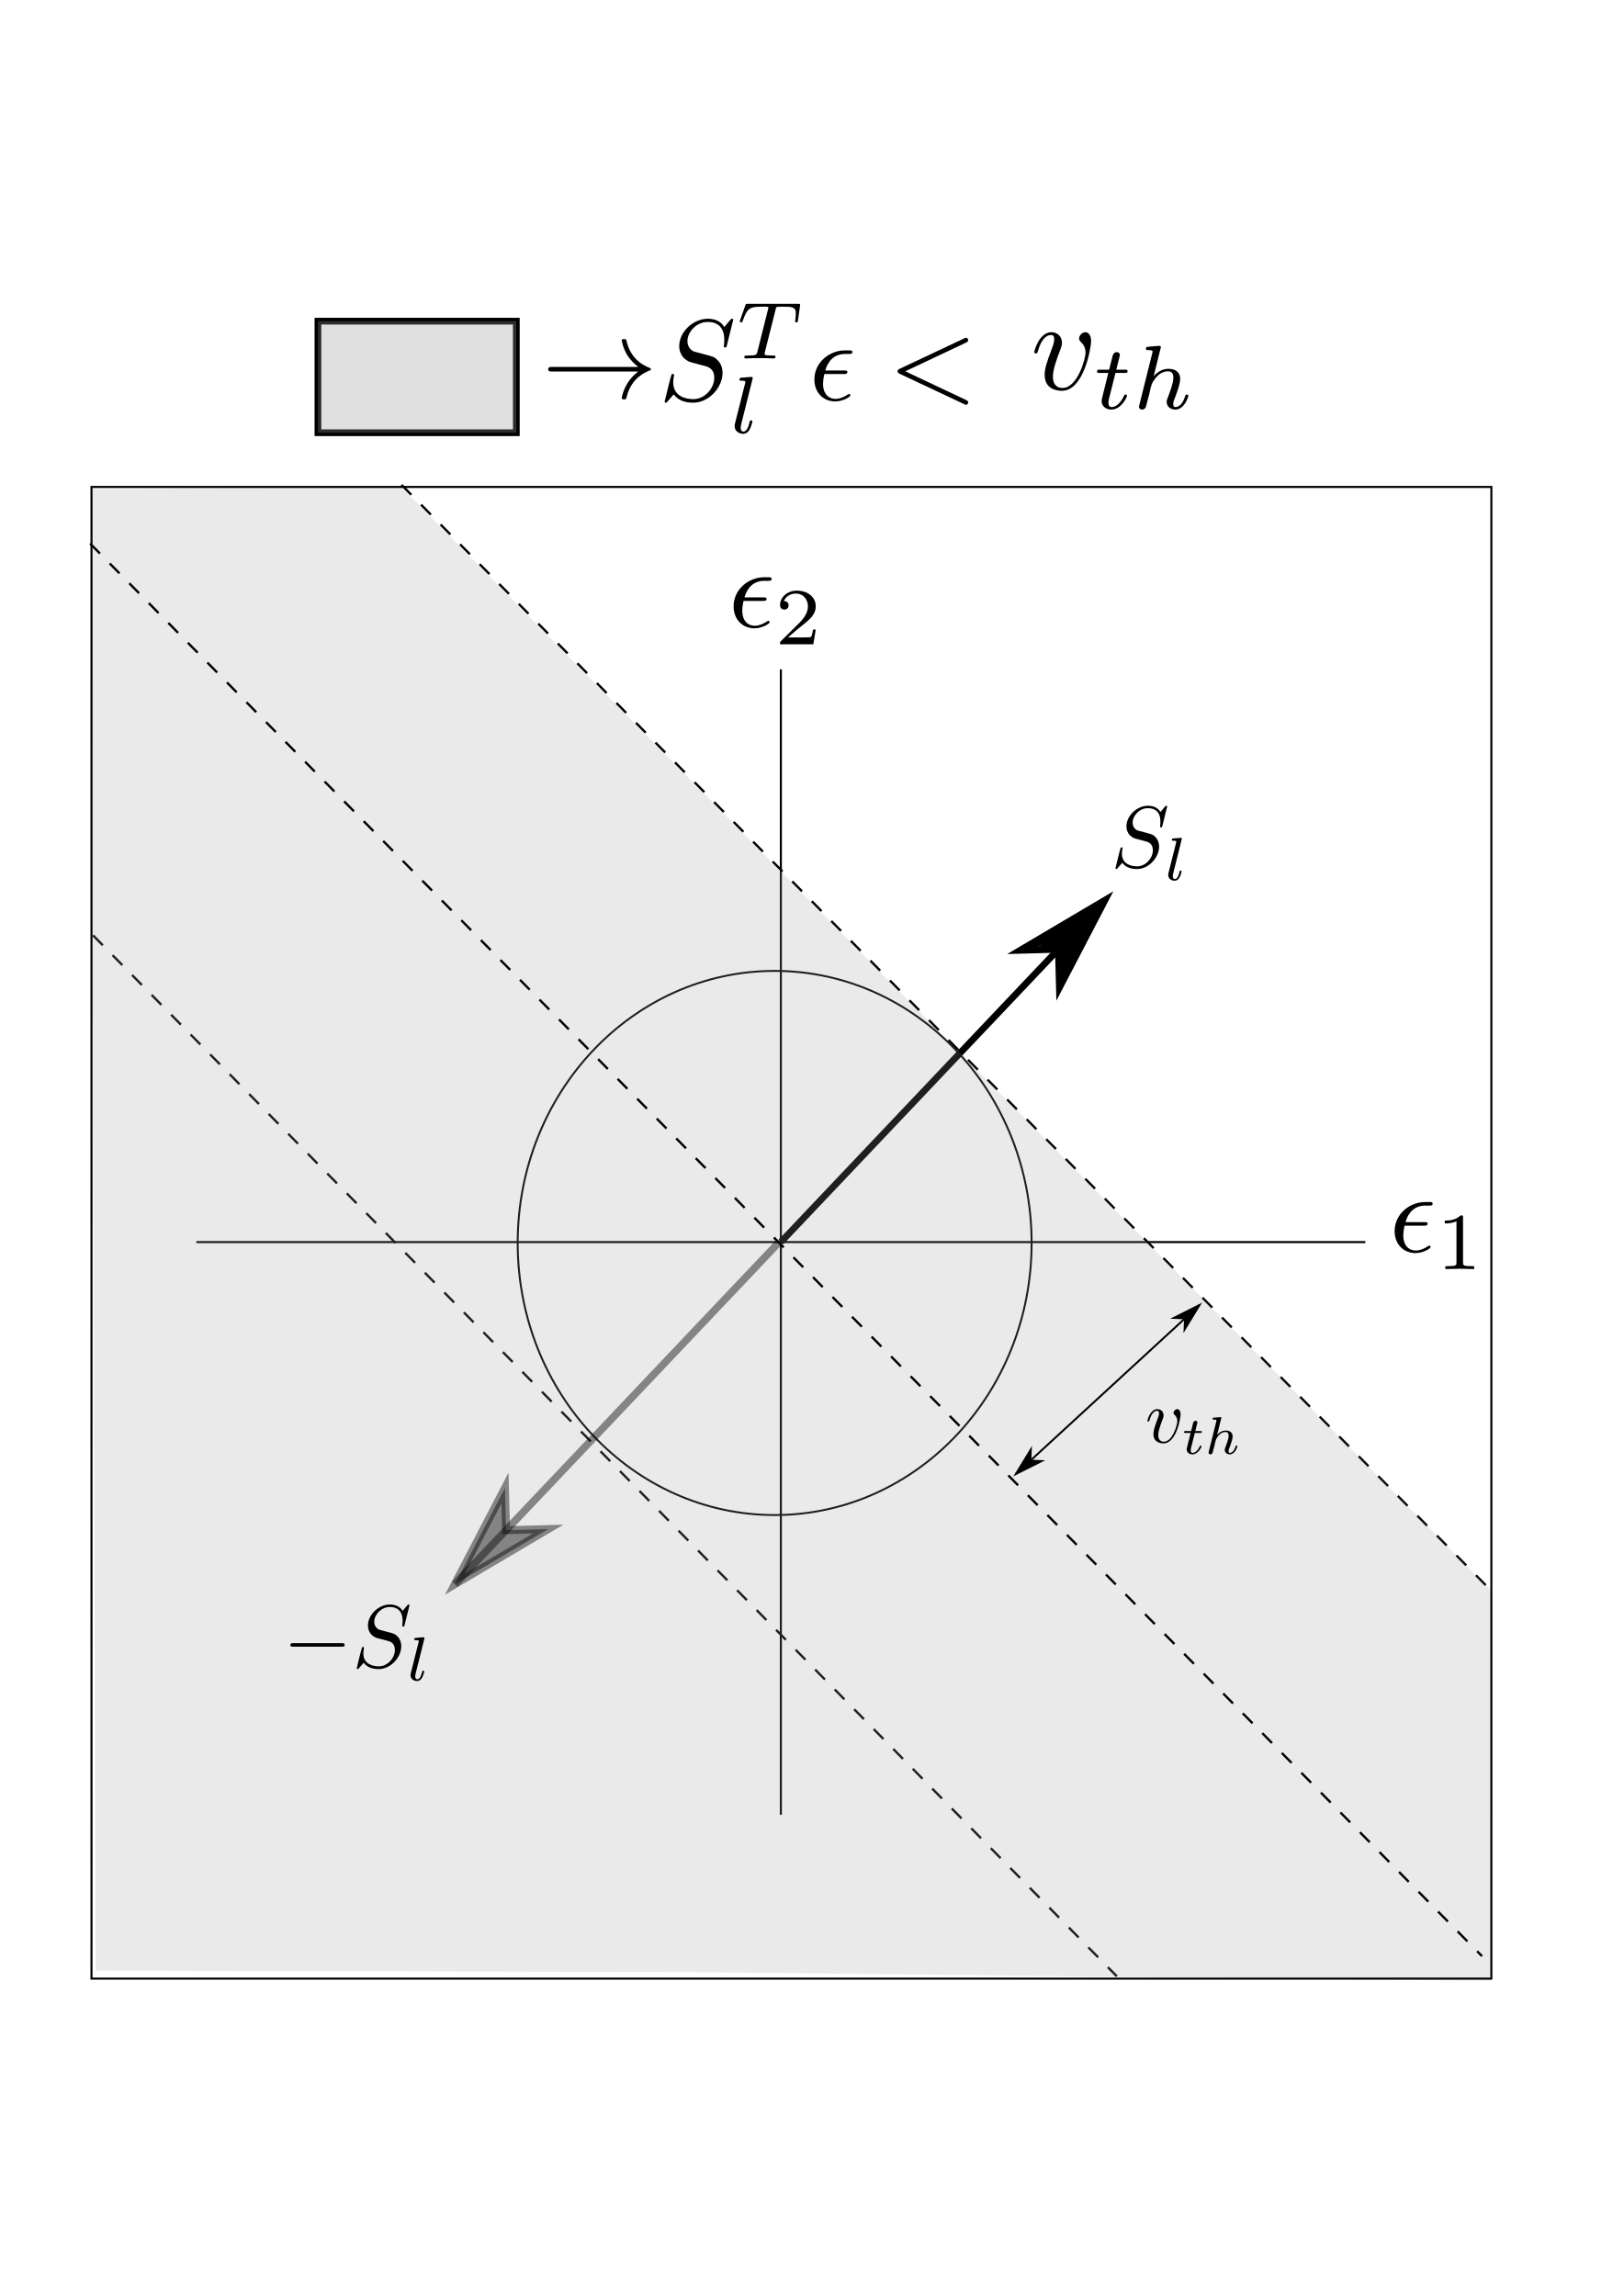
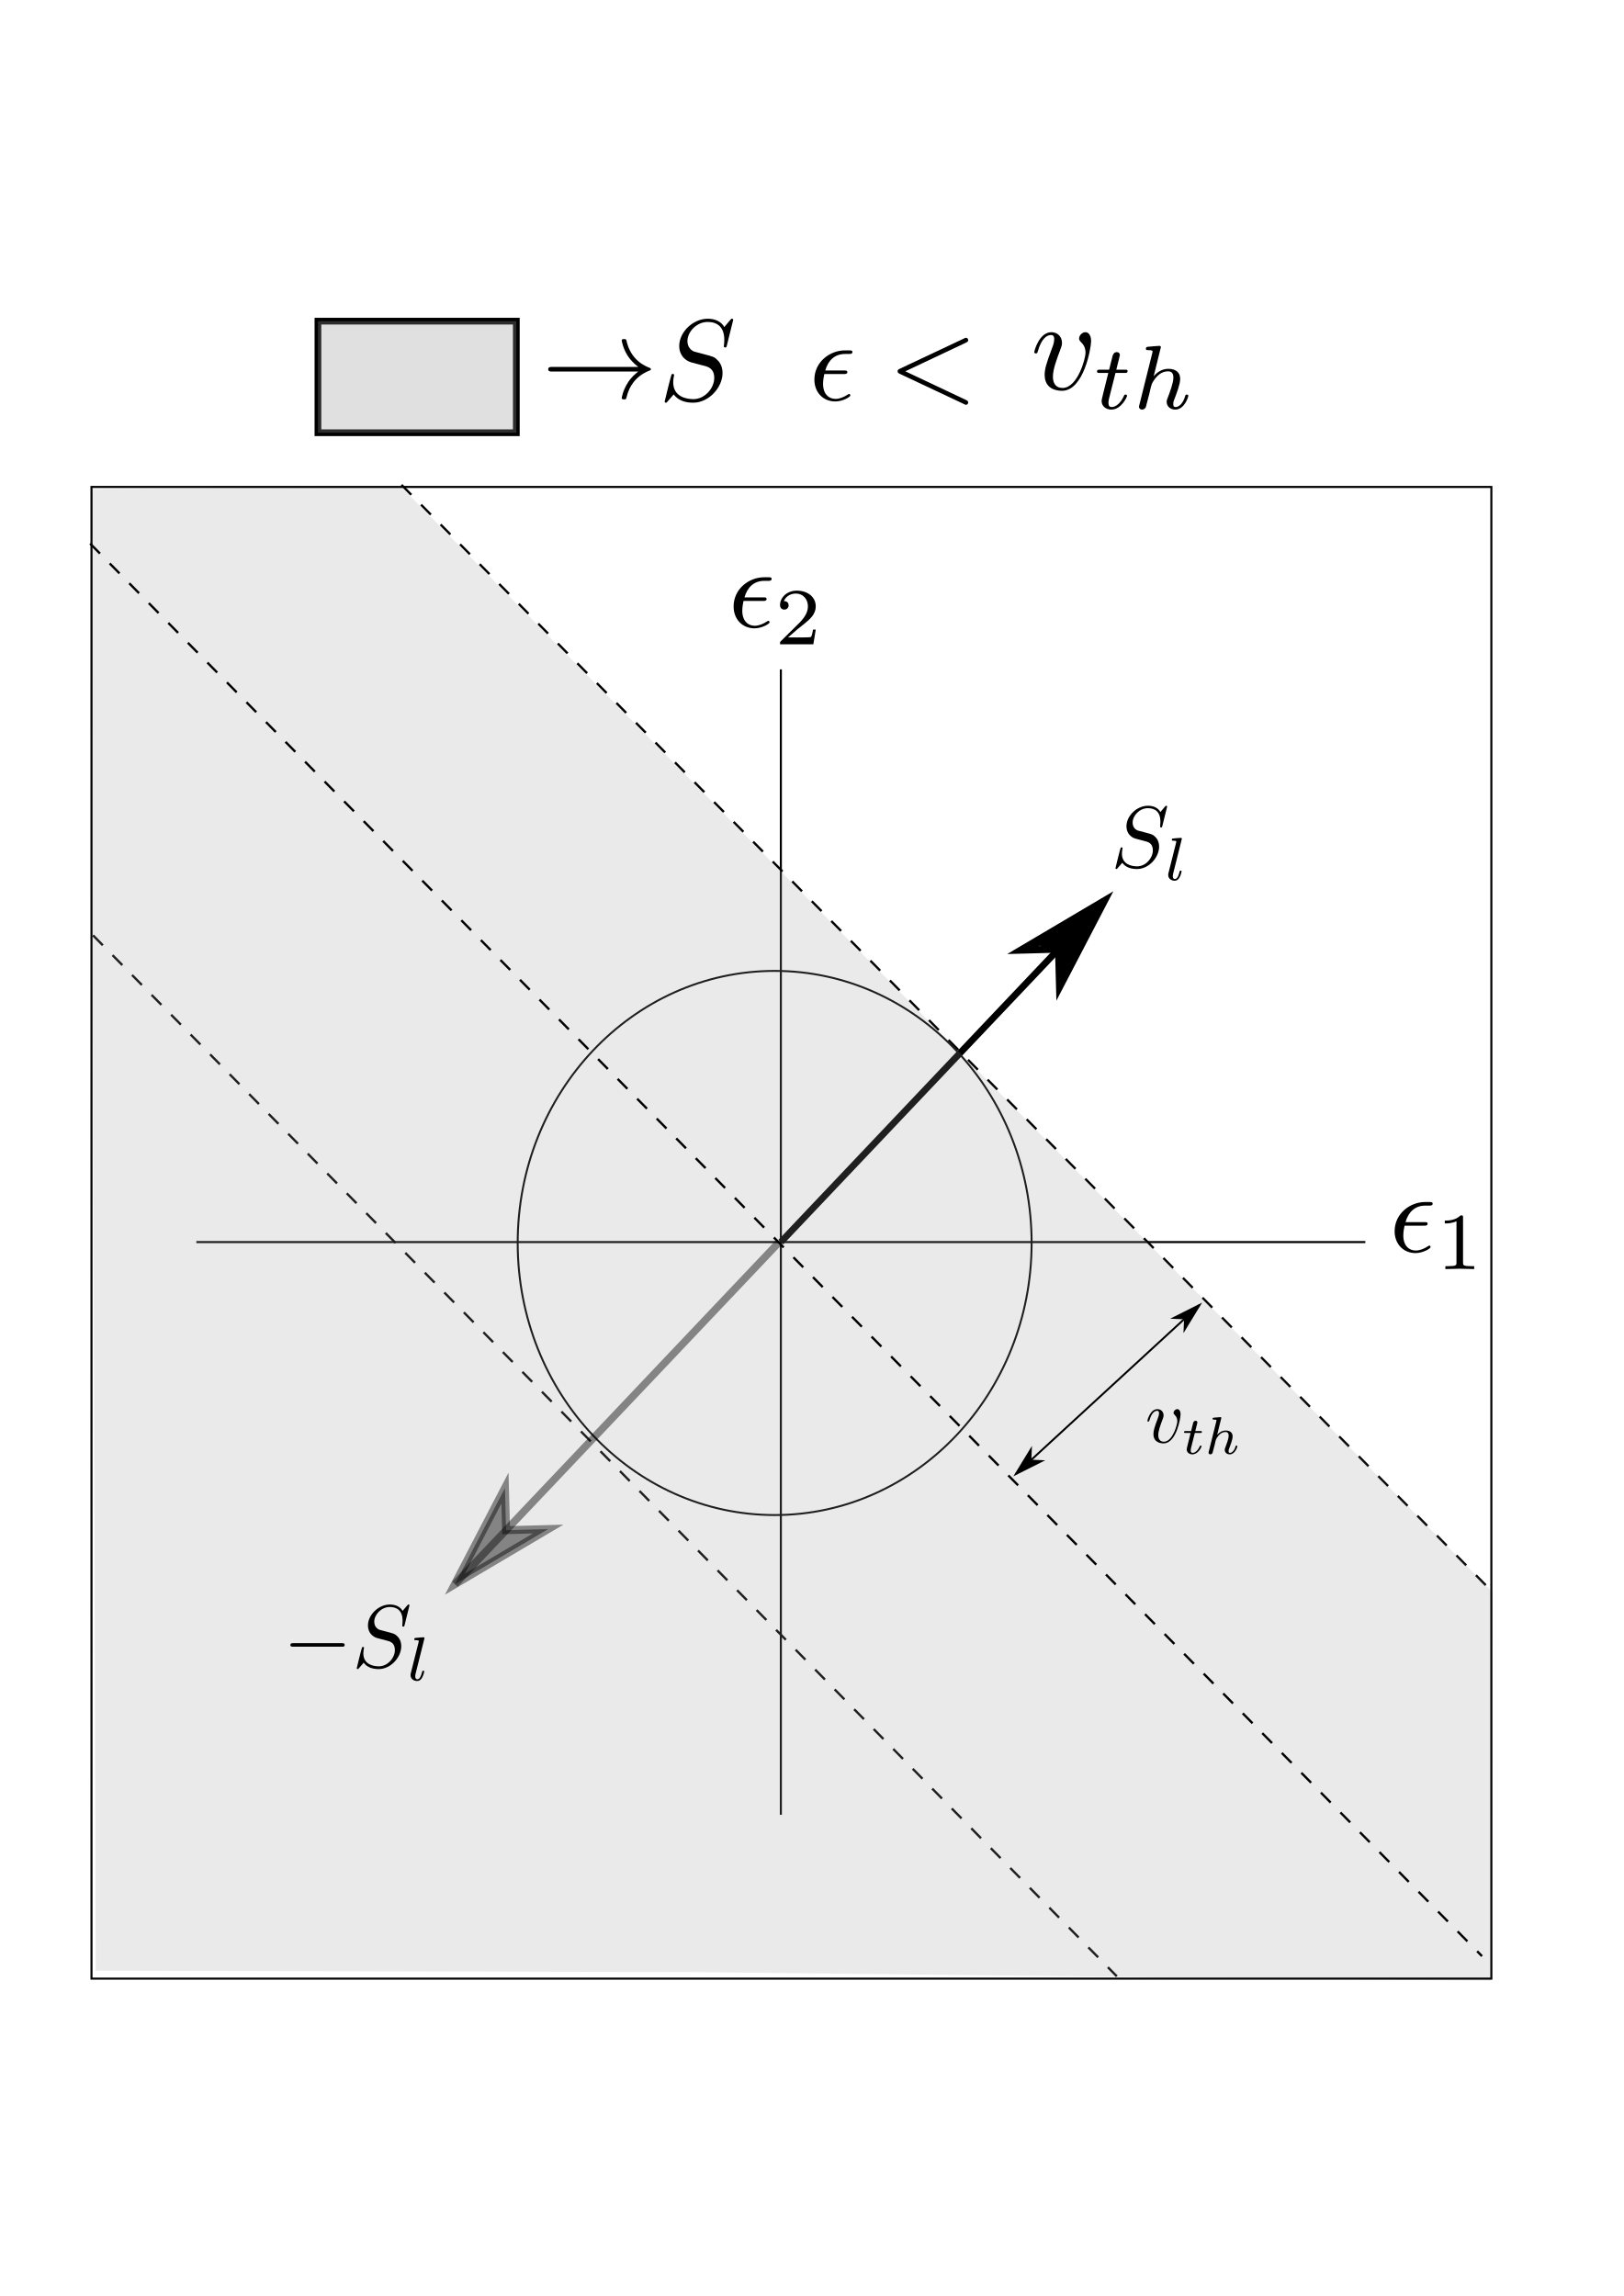
<svg xmlns="http://www.w3.org/2000/svg" width="210mm" height="297mm" viewBox="0 0 210 297" version="1.1" id="svg8">
  <defs id="defs2">
    <marker orient="auto" refY="0.0" refX="0.0" id="marker2465" style="overflow:visible;">
      <path id="path2463" d="M 0.0,0.0 L 5.0,-5.0 L -12.5,0.0 L 5.0,5.0 L 0.0,0.0 z " style="fill-rule:evenodd;stroke:#000000;stroke-width:1pt;stroke-opacity:1;fill:#000000;fill-opacity:1" transform="scale(0.8) rotate(180) translate(12.5,0)" />
    </marker>
    <marker orient="auto" refY="0.0" refX="0.0" id="marker2461" style="overflow:visible;">
      <path id="path2131" d="M 0.0,0.0 L 5.0,-5.0 L -12.5,0.0 L 5.0,5.0 L 0.0,0.0 z " style="fill-rule:evenodd;stroke:#000000;stroke-width:1pt;stroke-opacity:1;fill:#000000;fill-opacity:1" transform="scale(0.8) rotate(180) translate(12.5,0)" />
    </marker>
    <marker orient="auto" refY="0.0" refX="0.0" id="Arrow1Lstart" style="overflow:visible">
      <path id="path2128" d="M 0.0,0.0 L 5.0,-5.0 L -12.5,0.0 L 5.0,5.0 L 0.0,0.0 z " style="fill-rule:evenodd;stroke:#000000;stroke-width:1pt;stroke-opacity:1;fill:#000000;fill-opacity:1" transform="scale(0.8) translate(12.5,0)" />
    </marker>
    <marker orient="auto" refY="0.0" refX="0.0" id="Arrow2Lend" style="overflow:visible;">
      <path id="path2149" style="fill-rule:evenodd;stroke-width:0.625;stroke-linejoin:round;stroke:#000000;stroke-opacity:0.385;fill:#000000;fill-opacity:0.385" d="M 8.719,4.034 L -2.207,0.016 L 8.719,-4.002 C 6.973,-1.63 6.983,1.616 8.719,4.034 z " transform="scale(1.1) rotate(180) translate(1,0)" />
    </marker>
    <marker orient="auto" refY="0.0" refX="0.0" id="Arrow1Lend" style="overflow:visible;">
      <path id="path837" d="M 0.0,0.0 L 5.0,-5.0 L -12.5,0.0 L 5.0,5.0 L 0.0,0.0 z " style="fill-rule:evenodd;stroke:#000000;stroke-width:1pt;stroke-opacity:1;fill:#000000;fill-opacity:1" transform="scale(0.8) rotate(180) translate(12.5,0)" />
    </marker>
    <marker orient="auto" refY="0" refX="0" id="Arrow1Lend-6" style="overflow:visible">
      <path id="path837-7" d="M 0,0 5,-5 -12.5,0 5,5 Z" style="fill:#000000;fill-opacity:1;fill-rule:evenodd;stroke:#000000;stroke-width:1pt;stroke-opacity:1" transform="matrix(-0.8,0,0,-0.8,-10,0)" />
    </marker>
    <marker orient="auto" refY="0" refX="0" id="Arrow1Lend-62" style="overflow:visible">
      <path id="path837-6" d="M 0,0 5,-5 -12.5,0 5,5 Z" style="fill:#000000;fill-opacity:0.435;fill-rule:evenodd;stroke:#000000;stroke-width:1pt;stroke-opacity:0.435" transform="matrix(-0.8,0,0,-0.8,-10,0)" />
    </marker>
  </defs>
  <g id="layer1" style="display:inline">
    <path style="fill:none;stroke:#000000;stroke-width:0.265px;stroke-linecap:butt;stroke-linejoin:miter;stroke-opacity:1" d="m 100.991,86.586 v 74.083 h 75.595" id="path815" />
    <path style="fill:none;stroke:#000000;stroke-width:0.265px;stroke-linecap:butt;stroke-linejoin:miter;stroke-opacity:1" d="M 100.991,234.752 V 160.669 H 25.396" id="path815-3" />
    <path style="fill:none;stroke:#000000;stroke-width:0.863;stroke-linecap:butt;stroke-linejoin:miter;stroke-miterlimit:4;stroke-dasharray:none;stroke-opacity:1;marker-end:url(#Arrow1Lend)" d="m 100.991,160.669 41.853,-44.162" id="path832" />
-     <text xml:space="preserve" style="font-style:normal;font-weight:normal;font-size:10.583px;line-height:1.25;font-family:sans-serif;letter-spacing:0px;word-spacing:0px;fill:#000000;fill-opacity:1;stroke:none;stroke-width:0.265" x="114.054" y="110.28" id="text1136">
-       <tspan id="tspan1134" x="114.054" y="119.644" style="stroke-width:0.265" />
-     </text>
+     <text xml:space="preserve" style="font-style:normal;font-weight:normal;font-size:10.583px;line-height:1.25;font-family:sans-serif;letter-spacing:0px;word-spacing:0px;fill:#000000;fill-opacity:1;stroke:none;stroke-width:0.265" x="114.054" y="110.28" id="text1136" />
    <g id="g1153" transform="matrix(0.7537011,0,0,0.7537011,80.25437,36.12715)">
      <g word-spacing="normal" letter-spacing="normal" font-size-adjust="none" font-stretch="normal" font-weight="normal" font-variant="normal" font-style="normal" stroke-miterlimit="10.433" xml:space="preserve" transform="matrix(0.3,0,0,-0.3,-52.5,222.75)" id="content" style="font-style:normal;font-variant:normal;font-weight:normal;font-stretch:normal;letter-spacing:normal;word-spacing:normal;text-anchor:start;fill:none;fill-opacity:1;fill-rule:evenodd;stroke:#000000;stroke-linecap:butt;stroke-linejoin:miter;stroke-miterlimit:10.433;stroke-dasharray:none;stroke-dashoffset:0;stroke-opacity:1">
        <path id="path1148" d="m 487.66,440.82 v 0.02 0.02 0.01 l -0.01,0.02 v 0.02 0.02 l -0.01,0.02 v 0.02 l -0.01,0.02 -0.01,0.02 -0.01,0.02 -0.01,0.02 -0.01,0.02 -0.01,0.02 -0.01,0.02 -0.02,0.02 -0.02,0.02 -0.01,0.02 -0.02,0.02 -0.02,0.02 -0.02,0.01 -0.03,0.02 -0.02,0.01 -0.03,0.02 -0.02,0.01 -0.03,0.01 -0.02,0.01 h -0.01 l -0.02,0.01 h -0.02 -0.01 l -0.02,0.01 h -0.02 -0.02 -0.02 -0.02 -0.02 -0.02 c -0.25,0 -0.31,-0.04 -0.9,-0.75 l -2.39,-2.84 c -1.3,2.34 -3.89,3.59 -7.13,3.59 -6.33,0 -12.3,-5.73 -12.3,-11.76 0,-4.03 2.65,-6.33 5.18,-7.06 l 5.32,-1.41 c 1.85,-0.44 4.6,-1.19 4.6,-5.28 0,-4.49 -4.1,-9.16 -8.97,-9.16 -3.19,0 -8.72,1.1 -8.72,7.27 0,1.2 0.25,2.39 0.3,2.69 0.04,0.2 0.09,0.25 0.09,0.35 0,0.5 -0.34,0.55 -0.59,0.55 -0.25,0 -0.35,-0.05 -0.5,-0.2 -0.21,-0.2 -2.99,-11.56 -2.99,-11.7 0,-0.3 0.25,-0.5 0.55,-0.5 0.25,0 0.3,0.04 0.89,0.75 l 2.45,2.82 c 2.14,-2.89 5.52,-3.57 8.41,-3.57 6.78,0 12.66,6.62 12.66,12.79 0,3.44 -1.69,5.14 -2.44,5.83 -1.14,1.16 -1.89,1.34 -6.33,2.5 -1.09,0.3 -2.89,0.8 -3.34,0.89 -1.35,0.45 -3.03,1.89 -3.03,4.53 0,4.05 3.98,8.28 8.71,8.28 4.15,0 7.18,-2.14 7.18,-7.73 0,-1.59 -0.21,-2.49 -0.21,-2.78 0,-0.05 0,-0.5 0.61,-0.5 0.5,0 0.55,0.15 0.74,1 z" style="fill:#000000;stroke-width:0" />
        <path id="path1150" d="m 495.95,421.9 v 0.01 0 0 l 0.01,0.01 v 0 0.01 0.01 0 l 0.01,0.01 v 0.01 0.01 l 0.01,0.02 v 0.02 l 0.01,0.02 0.01,0.02 v 0.02 l 0.01,0.02 v 0.03 l 0.01,0.02 0.01,0.05 0.01,0.04 0.01,0.03 v 0.02 l 0.01,0.02 v 0.02 l 0.01,0.02 v 0.02 l 0.01,0.02 v 0.01 0.01 0.01 0 l 0.01,0.01 v 0 0.01 0 0.01 0 0 0.01 0 c 0,0.19 -0.14,0.5 -0.56,0.5 -0.69,0 -3.6,-0.28 -4.46,-0.36 -0.25,-0.03 -0.73,-0.06 -0.73,-0.8 0,-0.48 0.48,-0.48 0.87,-0.48 1.68,0 1.68,-0.25 1.68,-0.53 0,-0.24 -0.08,-0.46 -0.14,-0.77 l -4.33,-17.2 c -0.11,-0.36 -0.14,-0.74 -0.14,-1.08 0,-2.23 1.98,-3.31 3.65,-3.31 0.85,0 1.89,0.28 2.8,1.84 0.73,1.28 1.22,3.35 1.22,3.49 0,0.45 -0.45,0.45 -0.56,0.45 -0.49,0 -0.55,-0.2 -0.69,-0.84 -0.45,-1.74 -1.13,-3.97 -2.63,-3.97 -0.93,0 -1.17,0.87 -1.17,1.7 0,0.39 0.1,1.05 0.21,1.44 z" style="fill:#000000;stroke-width:0" />
      </g>
    </g>
    <flowRoot xml:space="preserve" id="flowRoot1161" style="font-style:normal;font-weight:normal;font-size:40px;line-height:1.25;font-family:sans-serif;letter-spacing:0px;word-spacing:0px;fill:#000000;fill-opacity:1;stroke:none" transform="scale(0.2645833)">
      <flowRegion id="flowRegion1163">
        <rect id="rect1165" width="36.071" height="58.929" x="344.286" y="367.52" />
      </flowRegion>
      <flowPara id="flowPara1167" />
    </flowRoot>
    <path style="fill:none;stroke:#000000;stroke-width:0.3;stroke-linecap:butt;stroke-linejoin:miter;stroke-miterlimit:4;stroke-dasharray:1.8,1.8;stroke-dashoffset:0;stroke-opacity:1" d="M 51.931,62.72 193.051,205.964" id="path1169" />
    <ellipse style="fill:none;fill-opacity:1;stroke:#000000;stroke-width:0.249;stroke-miterlimit:4;stroke-dasharray:none;stroke-dashoffset:0;stroke-opacity:1;paint-order:stroke fill markers" id="path1173" cx="100.189" cy="160.786" rx="33.234" ry="35.194" />
    <ellipse style="fill:#999999;fill-opacity:0.442;stroke:none;stroke-width:0.469;stroke-miterlimit:4;stroke-dasharray:none;stroke-dashoffset:0;stroke-opacity:1;paint-order:stroke fill markers" id="path5722" cx="134.478" cy="122.371" rx="0.189" ry="0.047" />
    <path style="fill:#999999;fill-opacity:0;stroke:none;stroke-width:0.433;stroke-miterlimit:4;stroke-dasharray:none;stroke-dashoffset:0;stroke-opacity:1;paint-order:stroke fill markers" id="path5742" d="m 49.856,119.266 a 62.273,65.753 0 0 1 87.867,2.514 62.273,65.753 0 0 1 -2.045,92.785 L 92.594,167.089 Z" transform="matrix(0.9986306,-0.05231521,0.05235672,0.9986285,0,0)" />
    <g id="g5773" transform="translate(95.51545,61.03768)">
      <g word-spacing="normal" letter-spacing="normal" font-size-adjust="none" font-stretch="normal" font-weight="normal" font-variant="normal" font-style="normal" stroke-miterlimit="10.433" xml:space="preserve" transform="matrix(0.3,0,0,-0.3,-52.5,222.75)" id="g5771" style="font-style:normal;font-variant:normal;font-weight:normal;font-stretch:normal;letter-spacing:normal;word-spacing:normal;text-anchor:start;fill:none;fill-opacity:1;fill-rule:evenodd;stroke:#000000;stroke-linecap:butt;stroke-linejoin:miter;stroke-miterlimit:10.433;stroke-dasharray:none;stroke-dashoffset:0;stroke-opacity:1">
        <path id="path5767" d="m 470.36,417.46 0.15,0.01 h 0.16 0.15 0.07 l 0.08,0.01 h 0.07 l 0.07,0.01 0.07,0.01 0.07,0.01 0.07,0.01 0.07,0.02 0.06,0.01 0.06,0.02 0.06,0.02 0.06,0.03 0.06,0.02 0.05,0.03 0.05,0.03 0.04,0.04 0.04,0.04 0.04,0.04 0.04,0.05 0.01,0.02 0.02,0.03 0.01,0.02 0.01,0.03 0.02,0.03 0.01,0.03 v 0.03 l 0.01,0.03 0.01,0.04 0.01,0.03 v 0.04 0.03 l 0.01,0.04 v 0.04 c 0,0.69 -0.61,0.69 -1.46,0.69 h -8.06 c 1.19,4.23 3.99,7.12 8.52,7.12 h 1.54 c 0.85,0 1.64,0 1.64,0.86 0,0.69 -0.65,0.69 -1.5,0.69 h -1.73 c -6.48,0 -13.16,-4.99 -13.16,-12.6 0,-5.48 3.74,-9.42 9.02,-9.42 3.23,0 6.48,1.99 6.48,2.55 0,0.14 -0.06,0.69 -0.5,0.69 -0.11,0 -0.2,0 -0.65,-0.3 -1.55,-1 -3.39,-1.84 -5.24,-1.84 -2.89,0 -5.37,2.09 -5.37,6.48 0,1.73 0.4,3.63 0.54,4.23 z" style="fill:#000000;stroke-width:0" />
        <path id="path5769" d="m 487.35,420.92 v 0.04 0.04 0.05 0.04 0.03 0.04 0.04 0.03 0.04 l -0.01,0.03 v 0.03 0.03 0.03 l -0.01,0.03 v 0.03 0.02 l -0.01,0.03 v 0.02 l -0.01,0.03 v 0.02 l -0.02,0.04 -0.01,0.04 -0.02,0.03 -0.02,0.03 -0.02,0.03 -0.02,0.03 -0.03,0.02 -0.03,0.02 -0.03,0.02 -0.04,0.01 -0.04,0.01 -0.05,0.02 h -0.02 -0.02 l -0.03,0.01 h -0.03 l -0.02,0.01 h -0.03 -0.03 -0.03 -0.03 l -0.04,0.01 h -0.03 -0.04 -0.03 -0.04 -0.04 -0.04 -0.04 -0.05 -0.04 -0.05 c -2.23,-2.2 -5.39,-2.23 -6.82,-2.23 v -1.25 c 0.84,0 3.14,0 5.04,0.97 v -17.77 c 0,-1.16 0,-1.61 -3.48,-1.61 h -1.31 v -1.25 c 0.62,0.03 4.9,0.14 6.2,0.14 1.08,0 5.47,-0.11 6.23,-0.14 v 1.25 h -1.32 c -3.49,0 -3.49,0.45 -3.49,1.61 z" style="fill:#000000;stroke-width:0" />
      </g>
    </g>
    <g id="g5814" transform="translate(10.02261,-19.77794)">
      <g word-spacing="normal" letter-spacing="normal" font-size-adjust="none" font-stretch="normal" font-weight="normal" font-variant="normal" font-style="normal" stroke-miterlimit="10.433" xml:space="preserve" transform="matrix(0.3,0,0,-0.3,-52.5,222.75)" id="g5812" style="font-style:normal;font-variant:normal;font-weight:normal;font-stretch:normal;letter-spacing:normal;word-spacing:normal;text-anchor:start;fill:none;fill-opacity:1;fill-rule:evenodd;stroke:#000000;stroke-linecap:butt;stroke-linejoin:miter;stroke-miterlimit:10.433;stroke-dasharray:none;stroke-dashoffset:0;stroke-opacity:1">
        <path id="path5808" d="m 470.36,417.46 0.15,0.01 h 0.16 0.15 0.07 l 0.08,0.01 h 0.07 l 0.07,0.01 0.07,0.01 0.07,0.01 0.07,0.01 0.07,0.02 0.06,0.01 0.06,0.02 0.06,0.02 0.06,0.03 0.06,0.02 0.05,0.03 0.05,0.03 0.04,0.04 0.04,0.04 0.04,0.04 0.04,0.05 0.01,0.02 0.02,0.03 0.01,0.02 0.01,0.03 0.02,0.03 0.01,0.03 v 0.03 l 0.01,0.03 0.01,0.04 0.01,0.03 v 0.04 0.03 l 0.01,0.04 v 0.04 c 0,0.69 -0.61,0.69 -1.46,0.69 h -8.06 c 1.19,4.23 3.99,7.12 8.52,7.12 h 1.54 c 0.85,0 1.64,0 1.64,0.86 0,0.69 -0.65,0.69 -1.5,0.69 h -1.73 c -6.48,0 -13.16,-4.99 -13.16,-12.6 0,-5.48 3.74,-9.42 9.02,-9.42 3.23,0 6.48,1.99 6.48,2.55 0,0.14 -0.06,0.69 -0.5,0.69 -0.11,0 -0.2,0 -0.65,-0.3 -1.55,-1 -3.39,-1.84 -5.24,-1.84 -2.89,0 -5.37,2.09 -5.37,6.48 0,1.73 0.4,3.63 0.54,4.23 z" style="fill:#000000;stroke-width:0" />
        <path id="path5810" d="m 493.27,405.11 h -1.18 c -0.1,-0.77 -0.46,-2.83 -0.91,-3.18 -0.27,-0.2 -2.95,-0.2 -3.44,-0.2 h -6.42 c 3.66,3.23 4.88,4.2 6.97,5.84 2.58,2.07 4.98,4.22 4.98,7.54 0,4.21 -3.68,6.79 -8.15,6.79 -4.32,0 -7.25,-3.03 -7.25,-6.23 0,-1.78 1.5,-1.96 1.86,-1.96 0.82,0 1.84,0.6 1.84,1.85 0,0.62 -0.25,1.84 -2.06,1.84 1.08,2.47 3.45,3.24 5.09,3.24 3.49,0 5.3,-2.71 5.3,-5.53 0,-3.04 -2.16,-5.44 -3.28,-6.69 l -8.39,-8.3 c -0.36,-0.31 -0.36,-0.39 -0.36,-1.36 h 14.36 z" style="fill:#000000;stroke-width:0" />
      </g>
    </g>
    <g id="g5867" transform="translate(1.02974,-49.12522)">
      <g word-spacing="normal" letter-spacing="normal" font-size-adjust="none" font-stretch="normal" font-weight="normal" font-variant="normal" font-style="normal" stroke-miterlimit="10.433" xml:space="preserve" transform="matrix(0.3,0,0,-0.3,-52.5,222.75)" id="g5865" style="font-style:normal;font-variant:normal;font-weight:normal;font-stretch:normal;letter-spacing:normal;word-spacing:normal;text-anchor:start;fill:none;fill-opacity:1;fill-rule:evenodd;stroke:#000000;stroke-linecap:butt;stroke-linejoin:miter;stroke-miterlimit:10.433;stroke-dasharray:none;stroke-dashoffset:0;stroke-opacity:1">
        <path id="path5853" d="m 487.66,440.82 v 0.02 0.02 0.01 l -0.01,0.02 v 0.02 0.02 l -0.01,0.02 v 0.02 l -0.01,0.02 -0.01,0.02 -0.01,0.02 -0.01,0.02 -0.01,0.02 -0.01,0.02 -0.01,0.02 -0.02,0.02 -0.02,0.02 -0.01,0.02 -0.02,0.02 -0.02,0.02 -0.02,0.01 -0.03,0.02 -0.02,0.01 -0.03,0.02 -0.02,0.01 -0.03,0.01 -0.02,0.01 h -0.01 l -0.02,0.01 h -0.02 -0.01 l -0.02,0.01 h -0.02 -0.02 -0.02 -0.02 -0.02 -0.02 c -0.25,0 -0.31,-0.04 -0.9,-0.75 l -2.39,-2.84 c -1.3,2.34 -3.89,3.59 -7.13,3.59 -6.33,0 -12.3,-5.73 -12.3,-11.76 0,-4.03 2.65,-6.33 5.18,-7.06 l 5.32,-1.41 c 1.85,-0.44 4.6,-1.19 4.6,-5.28 0,-4.49 -4.1,-9.16 -8.97,-9.16 -3.19,0 -8.72,1.1 -8.72,7.27 0,1.2 0.25,2.39 0.3,2.69 0.04,0.2 0.09,0.25 0.09,0.35 0,0.5 -0.34,0.55 -0.59,0.55 -0.25,0 -0.35,-0.05 -0.5,-0.2 -0.21,-0.2 -2.99,-11.56 -2.99,-11.7 0,-0.3 0.25,-0.5 0.55,-0.5 0.25,0 0.3,0.04 0.89,0.75 l 2.45,2.82 c 2.14,-2.89 5.52,-3.57 8.41,-3.57 6.78,0 12.66,6.62 12.66,12.79 0,3.44 -1.69,5.14 -2.44,5.83 -1.14,1.16 -1.89,1.34 -6.33,2.5 -1.09,0.3 -2.89,0.8 -3.34,0.89 -1.35,0.45 -3.03,1.89 -3.03,4.53 0,4.05 3.98,8.28 8.71,8.28 4.15,0 7.18,-2.14 7.18,-7.73 0,-1.59 -0.21,-2.49 -0.21,-2.78 0,-0.05 0,-0.5 0.61,-0.5 0.5,0 0.55,0.15 0.74,1 z" style="fill:#000000;stroke-width:0" />
-         <path id="path5855" d="m 505.94,445.28 0.01,0.04 0.01,0.05 0.01,0.04 0.01,0.05 0.01,0.04 0.01,0.04 0.01,0.04 0.01,0.04 0.02,0.07 0.02,0.07 0.02,0.06 0.02,0.06 0.02,0.06 0.02,0.05 0.02,0.05 0.02,0.04 0.02,0.04 0.03,0.04 0.02,0.04 0.03,0.03 0.03,0.03 0.03,0.02 0.03,0.03 0.03,0.02 0.04,0.02 0.03,0.02 0.04,0.01 0.05,0.02 0.04,0.01 0.05,0.01 0.05,0.01 0.06,0.01 0.06,0.01 h 0.06 l 0.07,0.01 h 0.07 c 0.17,0.04 1.39,0.04 2.09,0.04 2.12,0 3.03,0 3.89,-0.29 1.58,-0.48 1.64,-1.5 1.64,-2.75 0,-0.54 0,-1 -0.23,-2.81 l -0.08,-0.39 c 0,-0.34 0.25,-0.51 0.59,-0.51 0.53,0 0.6,0.31 0.67,0.86 l 0.94,6.65 c 0,0.5 -0.42,0.5 -1.05,0.5 h -21.43 c -0.86,0 -0.94,0 -1.17,-0.73 l -2.21,-6.17 c -0.03,-0.15 -0.17,-0.46 -0.17,-0.63 0,-0.14 0.06,-0.48 0.59,-0.48 0.46,0 0.52,0.17 0.74,0.82 2.01,5.58 3.17,5.93 8.47,5.93 h 1.45 c 1.05,0 1.08,-0.04 1.08,-0.35 0,-0.03 0,-0.2 -0.14,-0.73 l -4.6,-18.33 c -0.31,-1.28 -0.42,-1.64 -4.07,-1.64 -1.25,0 -1.57,0 -1.57,-0.77 0,-0.09 0.07,-0.48 0.6,-0.48 0.97,0 2.01,0.11 2.98,0.11 0.99,0 2.03,0.03 3,0.03 0.99,0 2.17,0 3.14,-0.03 0.94,-0.05 1.99,-0.11 2.92,-0.11 0.29,0 0.82,0 0.82,0.76 0,0.49 -0.36,0.49 -1.44,0.49 -0.66,0 -1.36,0.05 -2.02,0.08 -1.18,0.09 -1.25,0.23 -1.25,0.65 0,0.25 0,0.32 0.13,0.8 z" style="fill:#000000;stroke-width:0" />
-         <path id="path5857" d="m 495.95,415.18 v 0 0.01 0 l 0.01,0.01 v 0 0.01 0 0.01 l 0.01,0.01 v 0 0.02 l 0.01,0.02 v 0.02 l 0.01,0.02 0.01,0.02 v 0.02 l 0.01,0.02 v 0.02 l 0.01,0.03 0.01,0.04 0.01,0.05 0.01,0.02 v 0.03 l 0.01,0.02 v 0.02 l 0.01,0.02 v 0.02 l 0.01,0.01 v 0.02 0.01 0 0.01 l 0.01,0.01 v 0 0.01 0 0.01 0 0 0.01 0 c 0,0.18 -0.14,0.5 -0.56,0.5 -0.69,0 -3.6,-0.28 -4.46,-0.36 -0.25,-0.03 -0.73,-0.07 -0.73,-0.8 0,-0.48 0.48,-0.48 0.87,-0.48 1.68,0 1.68,-0.25 1.68,-0.54 0,-0.23 -0.08,-0.45 -0.14,-0.76 l -4.33,-17.2 c -0.11,-0.36 -0.14,-0.74 -0.14,-1.08 0,-2.24 1.98,-3.31 3.65,-3.31 0.85,0 1.89,0.28 2.8,1.84 0.73,1.28 1.22,3.34 1.22,3.48 0,0.46 -0.45,0.46 -0.56,0.46 -0.49,0 -0.55,-0.21 -0.69,-0.85 -0.45,-1.73 -1.13,-3.97 -2.63,-3.97 -0.93,0 -1.17,0.88 -1.17,1.71 0,0.39 0.1,1.04 0.21,1.43 z" style="fill:#000000;stroke-width:0" />
        <path id="path5859" d="m 535.16,417.46 0.15,0.01 h 0.16 0.15 0.07 l 0.08,0.01 h 0.07 l 0.07,0.01 0.07,0.01 0.07,0.01 0.07,0.01 0.07,0.02 0.06,0.01 0.06,0.02 0.06,0.02 0.06,0.03 0.06,0.02 0.05,0.03 0.05,0.03 0.04,0.04 0.04,0.04 0.04,0.04 0.04,0.05 0.01,0.02 0.02,0.03 0.01,0.02 0.01,0.03 0.02,0.03 0.01,0.03 0.01,0.03 v 0.03 l 0.01,0.04 0.01,0.03 v 0.04 0.03 l 0.01,0.04 v 0.04 c 0,0.69 -0.61,0.69 -1.46,0.69 h -8.06 c 1.19,4.23 3.99,7.12 8.52,7.12 h 1.54 c 0.85,0 1.64,0 1.64,0.86 0,0.69 -0.65,0.69 -1.5,0.69 h -1.73 c -6.48,0 -13.16,-4.99 -13.16,-12.6 0,-5.48 3.74,-9.42 9.02,-9.42 3.23,0 6.48,1.99 6.48,2.55 0,0.14 -0.06,0.69 -0.5,0.69 -0.11,0 -0.2,0 -0.65,-0.3 -1.55,-1 -3.39,-1.84 -5.24,-1.84 -2.89,0 -5.37,2.09 -5.37,6.48 0,1.73 0.4,3.63 0.55,4.23 z" style="fill:#000000;stroke-width:0" />
        <path id="path5861" d="m 588.02,431.01 0.06,0.03 0.05,0.03 0.05,0.02 0.06,0.03 0.05,0.03 0.04,0.03 0.05,0.02 0.05,0.03 0.04,0.03 0.04,0.03 0.04,0.03 0.04,0.02 0.04,0.03 0.03,0.03 0.03,0.03 0.03,0.04 0.03,0.03 0.03,0.03 0.03,0.03 0.02,0.04 0.02,0.03 0.02,0.04 0.02,0.04 0.02,0.04 0.01,0.04 0.02,0.04 0.01,0.04 0.01,0.04 v 0.05 l 0.01,0.05 v 0.04 0.06 c 0,0.54 -0.45,1 -1,1 -0.14,0 -0.25,0 -0.89,-0.35 l -27.61,-13.01 c -0.54,-0.25 -0.94,-0.5 -0.94,-1.1 0,-0.59 0.4,-0.84 0.94,-1.09 l 27.61,-13 c 0.64,-0.36 0.75,-0.36 0.89,-0.36 0.55,0 1,0.45 1,1 0,0.55 -0.34,0.8 -0.95,1.09 l -26.16,12.36 z" style="fill:#000000;stroke-width:0" />
      </g>
    </g>
    <rect style="fill:#999999;fill-opacity:0.299;stroke:#000000;stroke-width:0.869;stroke-miterlimit:4;stroke-dasharray:none;stroke-dashoffset:0;stroke-opacity:1;paint-order:stroke fill markers" id="rect5897" width="25.658" height="14.433" x="41.12" y="41.543" />
    <g id="g5943" transform="translate(-14.07099,-49.39249)">
      <g word-spacing="normal" letter-spacing="normal" font-size-adjust="none" font-stretch="normal" font-weight="normal" font-variant="normal" font-style="normal" stroke-miterlimit="10.433" xml:space="preserve" transform="matrix(0.3,0,0,-0.3,-52.5,222.75)" id="g5941" style="font-style:normal;font-variant:normal;font-weight:normal;font-stretch:normal;letter-spacing:normal;word-spacing:normal;text-anchor:start;fill:none;fill-opacity:1;fill-rule:evenodd;stroke:#000000;stroke-linecap:butt;stroke-linejoin:miter;stroke-miterlimit:10.433;stroke-dasharray:none;stroke-dashoffset:0;stroke-opacity:1">
        <path id="path5939" d="m 497.07,417.65 -0.26,-0.19 -0.24,-0.2 -0.24,-0.19 -0.22,-0.2 -0.23,-0.19 -0.21,-0.19 -0.2,-0.19 -0.2,-0.19 -0.19,-0.18 -0.18,-0.18 -0.18,-0.18 -0.17,-0.18 -0.16,-0.17 -0.15,-0.17 -0.15,-0.17 -0.14,-0.16 -0.13,-0.15 -0.13,-0.16 -0.12,-0.15 -0.11,-0.14 -0.11,-0.14 -0.1,-0.13 -0.09,-0.13 -0.09,-0.12 -0.08,-0.11 -0.08,-0.11 -0.07,-0.11 -0.06,-0.09 -0.06,-0.09 -0.05,-0.08 -0.05,-0.07 -0.04,-0.07 c -2.23,-3.44 -2.64,-6.58 -2.64,-6.62 0,-0.6 0.61,-0.6 1,-0.6 0.85,0 0.89,0.1 1.1,1 1.15,4.88 4.09,9.06 9.71,11.36 0.6,0.19 0.75,0.3 0.75,0.64 0,0.35 -0.29,0.5 -0.4,0.55 -2.19,0.84 -8.22,3.34 -10.11,11.72 -0.16,0.59 -0.2,0.73 -1.05,0.73 -0.39,0 -1,0 -1,-0.59 0,-0.1 0.45,-3.24 2.55,-6.58 1,-1.48 2.44,-3.23 4.58,-4.83 h -37.02 c -0.89,0 -1.8,0 -1.8,-1 0,-1 0.91,-1 1.8,-1 z" style="fill:#000000;stroke-width:0" />
      </g>
    </g>
    <g id="g2083" transform="matrix(1.120209,0,0,1.120209,39.00936,-62.64989)">
      <g word-spacing="normal" letter-spacing="normal" font-size-adjust="none" font-stretch="normal" font-weight="normal" font-variant="normal" font-style="normal" stroke-miterlimit="10.433" xml:space="preserve" transform="matrix(0.3,0,0,-0.3,-52.5,222.75)" id="g2081" style="font-style:normal;font-variant:normal;font-weight:normal;font-stretch:normal;letter-spacing:normal;word-spacing:normal;text-anchor:start;fill:none;fill-opacity:1;fill-rule:evenodd;stroke:#000000;stroke-linecap:butt;stroke-linejoin:miter;stroke-miterlimit:10.433;stroke-dasharray:none;stroke-dashoffset:0;stroke-opacity:1">
        <path id="path2075" d="m 478.83,424.73 v 0.12 0.13 l -0.01,0.12 v 0.11 l -0.01,0.12 -0.01,0.11 -0.01,0.11 -0.02,0.1 -0.03,0.21 -0.03,0.19 -0.05,0.18 -0.04,0.18 -0.06,0.16 -0.06,0.16 -0.06,0.15 -0.07,0.13 -0.07,0.13 -0.07,0.12 -0.08,0.12 -0.08,0.1 -0.08,0.1 -0.09,0.09 -0.08,0.08 -0.09,0.07 -0.09,0.07 -0.09,0.06 -0.1,0.05 -0.09,0.05 -0.09,0.04 -0.09,0.03 -0.09,0.03 -0.1,0.03 -0.09,0.01 -0.08,0.02 h -0.09 -0.09 c -1.25,0 -2.43,-1.29 -2.43,-2.39 0,-0.64 0.25,-0.93 0.79,-1.48 1.05,-1 1.69,-2.3 1.69,-4.09 0,-2.1 -3.03,-13.5 -8.86,-13.5 -2.54,0 -3.69,1.75 -3.69,4.32 0,2.8 1.35,6.44 2.9,10.57 0.34,0.86 0.59,1.54 0.59,2.5 0,2.23 -1.59,4.07 -4.09,4.07 -4.68,0 -6.58,-7.21 -6.58,-7.67 0,-0.5 0.5,-0.5 0.61,-0.5 0.5,0 0.54,0.11 0.79,0.91 1.44,5.03 3.58,6.17 5.03,6.17 0.4,0 1.25,0 1.25,-1.59 0,-1.25 -0.5,-2.6 -0.85,-3.49 -2.19,-5.78 -2.83,-8.08 -2.83,-10.22 0,-5.37 4.37,-6.17 6.67,-6.17 8.37,0 11.2,16.49 11.2,19.08 z" style="fill:#000000;stroke-width:0" />
        <path id="path2077" d="m 488.22,412.53 h 3.55 c 0.65,0 1.11,0 1.11,0.76 0,0.49 -0.46,0.49 -1.04,0.49 h -3.31 l 1.28,5.15 c 0.03,0.18 0.11,0.35 0.11,0.49 0,0.64 -0.48,1.12 -1.19,1.12 -0.87,0 -1.39,-0.59 -1.64,-1.5 -0.23,-0.87 0.22,0.8 -1.32,-5.26 h -3.55 c -0.66,0 -1.11,0 -1.11,-0.77 0,-0.48 0.41,-0.48 1.05,-0.48 h 3.29 l -2.04,-8.22 c -0.22,-0.88 -0.53,-2.13 -0.53,-2.58 0,-2.06 1.74,-3.31 3.73,-3.31 3.87,0 6.06,4.87 6.06,5.33 0,0.45 -0.45,0.45 -0.56,0.45 -0.41,0 -0.45,-0.08 -0.72,-0.66 -0.98,-2.2 -2.77,-4.15 -4.67,-4.15 -0.74,0 -1.22,0.45 -1.22,1.7 0,0.36 0.14,1.09 0.2,1.44 z" style="fill:#000000;stroke-width:0" />
        <path id="path2079" d="m 505.55,421.9 v 0.01 0 0 0.01 h 0.01 v 0.01 0.01 0 0.01 l 0.01,0.01 v 0.01 l 0.01,0.02 v 0.02 l 0.01,0.02 v 0.02 l 0.01,0.02 0.01,0.02 v 0.03 l 0.01,0.02 0.01,0.05 0.01,0.04 0.01,0.03 v 0.02 l 0.01,0.02 v 0.02 l 0.01,0.02 v 0.02 0.02 l 0.01,0.01 v 0.01 0.01 0 0.01 0 l 0.01,0.01 v 0 0.01 0 0 0.01 0 c 0,0.19 -0.14,0.5 -0.57,0.5 -0.68,0 -3.57,-0.28 -4.45,-0.36 -0.28,-0.03 -0.76,-0.06 -0.76,-0.8 0,-0.48 0.48,-0.48 0.9,-0.48 1.67,0 1.67,-0.25 1.67,-0.53 0,-0.24 -0.07,-0.46 -0.14,-0.77 l -4.92,-19.72 c -0.17,-0.62 -0.17,-0.68 -0.17,-0.76 0,-0.52 0.42,-1.11 1.19,-1.11 0.39,0 1.04,0.17 1.44,0.9 0.09,0.21 0.4,1.46 0.57,2.19 l 0.82,3.11 c 0.09,0.52 0.45,1.84 0.54,2.36 0.36,1.33 0.36,1.36 1.05,2.48 1.12,1.71 2.86,3.69 5.58,3.69 1.95,0 2.06,-1.61 2.06,-2.44 0,-2.09 -1.5,-5.95 -2.06,-7.42 -0.38,-0.98 -0.52,-1.29 -0.52,-1.89 0,-1.84 1.53,-2.98 3.3,-2.98 3.5,0 5.03,4.79 5.03,5.33 0,0.45 -0.45,0.45 -0.56,0.45 -0.49,0 -0.53,-0.2 -0.66,-0.59 -0.81,-2.79 -2.34,-4.22 -3.7,-4.22 -0.74,0 -0.88,0.48 -0.88,1.22 0,0.79 0.19,1.25 0.82,2.82 0.4,1.08 1.84,4.77 1.84,6.72 0,0.56 0,2.03 -1.3,3.03 -0.59,0.46 -1.59,0.94 -3.23,0.94 -2.55,0 -4.39,-1.39 -5.67,-2.89 z" style="fill:#000000;stroke-width:0" />
      </g>
    </g>
    <path style="display:inline;fill:none;stroke:#000000;stroke-width:0.3;stroke-linecap:butt;stroke-linejoin:miter;stroke-miterlimit:4;stroke-dasharray:1.8, 1.8;stroke-dashoffset:0;stroke-opacity:1" d="M 12.034,120.992 144.442,255.645" id="path1169-3" />
    <path style="fill:#999999;fill-opacity:0.205;stroke:none;stroke-width:0.265px;stroke-linecap:butt;stroke-linejoin:miter;stroke-opacity:0.302" d="M 51.909,63.008 193.051,205.964 192.862,256.234 89.675,255.1 12.378,254.911 11.811,63.277" id="path2394" />
    <path style="display:inline;fill:none;stroke:#000000;stroke-width:0.3;stroke-linecap:butt;stroke-linejoin:miter;stroke-miterlimit:4;stroke-dasharray:1.8,1.8;stroke-dashoffset:0;stroke-opacity:1" d="M 11.664,70.321 191.675,253.04" id="path1169-35" />
    <path style="fill:none;stroke:#000000;stroke-width:0.25;stroke-linecap:butt;stroke-linejoin:miter;stroke-miterlimit:4;stroke-dasharray:none;stroke-opacity:1;marker-start:url(#Arrow1Lstart);marker-mid:url(#marker2461);marker-end:url(#marker2465)" d="m 131.414,190.644 23.702,-21.811" id="path2413" />
    <g style="display:inline" id="g2083-6" transform="matrix(0.6543993,0,0,0.6543993,93.04029,120.5789)">
      <g word-spacing="normal" letter-spacing="normal" font-size-adjust="none" font-stretch="normal" font-weight="normal" font-variant="normal" font-style="normal" stroke-miterlimit="10.433" xml:space="preserve" transform="matrix(0.3,0,0,-0.3,-52.5,222.75)" id="g2081-2" style="font-style:normal;font-variant:normal;font-weight:normal;font-stretch:normal;letter-spacing:normal;word-spacing:normal;text-anchor:start;fill:none;fill-opacity:1;fill-rule:evenodd;stroke:#000000;stroke-linecap:butt;stroke-linejoin:miter;stroke-miterlimit:10.433;stroke-dasharray:none;stroke-dashoffset:0;stroke-opacity:1">
        <path id="path2075-9" d="m 478.83,424.73 v 0.12 0.13 l -0.01,0.12 v 0.11 l -0.01,0.12 -0.01,0.11 -0.01,0.11 -0.02,0.1 -0.03,0.21 -0.03,0.19 -0.05,0.18 -0.04,0.18 -0.06,0.16 -0.06,0.16 -0.06,0.15 -0.07,0.13 -0.07,0.13 -0.07,0.12 -0.08,0.12 -0.08,0.1 -0.08,0.1 -0.09,0.09 -0.08,0.08 -0.09,0.07 -0.09,0.07 -0.09,0.06 -0.1,0.05 -0.09,0.05 -0.09,0.04 -0.09,0.03 -0.09,0.03 -0.1,0.03 -0.09,0.01 -0.08,0.02 h -0.09 -0.09 c -1.25,0 -2.43,-1.29 -2.43,-2.39 0,-0.64 0.25,-0.93 0.79,-1.48 1.05,-1 1.69,-2.3 1.69,-4.09 0,-2.1 -3.03,-13.5 -8.86,-13.5 -2.54,0 -3.69,1.75 -3.69,4.32 0,2.8 1.35,6.44 2.9,10.57 0.34,0.86 0.59,1.54 0.59,2.5 0,2.23 -1.59,4.07 -4.09,4.07 -4.68,0 -6.58,-7.21 -6.58,-7.67 0,-0.5 0.5,-0.5 0.61,-0.5 0.5,0 0.54,0.11 0.79,0.91 1.44,5.03 3.58,6.17 5.03,6.17 0.4,0 1.25,0 1.25,-1.59 0,-1.25 -0.5,-2.6 -0.85,-3.49 -2.19,-5.78 -2.83,-8.08 -2.83,-10.22 0,-5.37 4.37,-6.17 6.67,-6.17 8.37,0 11.2,16.49 11.2,19.08 z" style="fill:#000000;stroke-width:0" />
        <path id="path2077-1" d="m 488.22,412.53 h 3.55 c 0.65,0 1.11,0 1.11,0.76 0,0.49 -0.46,0.49 -1.04,0.49 h -3.31 l 1.28,5.15 c 0.03,0.18 0.11,0.35 0.11,0.49 0,0.64 -0.48,1.12 -1.19,1.12 -0.87,0 -1.39,-0.59 -1.64,-1.5 -0.23,-0.87 0.22,0.8 -1.32,-5.26 h -3.55 c -0.66,0 -1.11,0 -1.11,-0.77 0,-0.48 0.41,-0.48 1.05,-0.48 h 3.29 l -2.04,-8.22 c -0.22,-0.88 -0.53,-2.13 -0.53,-2.58 0,-2.06 1.74,-3.31 3.73,-3.31 3.87,0 6.06,4.87 6.06,5.33 0,0.45 -0.45,0.45 -0.56,0.45 -0.41,0 -0.45,-0.08 -0.72,-0.66 -0.98,-2.2 -2.77,-4.15 -4.67,-4.15 -0.74,0 -1.22,0.45 -1.22,1.7 0,0.36 0.14,1.09 0.2,1.44 z" style="fill:#000000;stroke-width:0" />
        <path id="path2079-2" d="m 505.55,421.9 v 0.01 0 0 0.01 h 0.01 v 0.01 0.01 0 0.01 l 0.01,0.01 v 0.01 l 0.01,0.02 v 0.02 l 0.01,0.02 v 0.02 l 0.01,0.02 0.01,0.02 v 0.03 l 0.01,0.02 0.01,0.05 0.01,0.04 0.01,0.03 v 0.02 l 0.01,0.02 v 0.02 l 0.01,0.02 v 0.02 0.02 l 0.01,0.01 v 0.01 0.01 0 0.01 0 l 0.01,0.01 v 0 0.01 0 0 0.01 0 c 0,0.19 -0.14,0.5 -0.57,0.5 -0.68,0 -3.57,-0.28 -4.45,-0.36 -0.28,-0.03 -0.76,-0.06 -0.76,-0.8 0,-0.48 0.48,-0.48 0.9,-0.48 1.67,0 1.67,-0.25 1.67,-0.53 0,-0.24 -0.07,-0.46 -0.14,-0.77 l -4.92,-19.72 c -0.17,-0.62 -0.17,-0.68 -0.17,-0.76 0,-0.52 0.42,-1.11 1.19,-1.11 0.39,0 1.04,0.17 1.44,0.9 0.09,0.21 0.4,1.46 0.57,2.19 l 0.82,3.11 c 0.09,0.52 0.45,1.84 0.54,2.36 0.36,1.33 0.36,1.36 1.05,2.48 1.12,1.71 2.86,3.69 5.58,3.69 1.95,0 2.06,-1.61 2.06,-2.44 0,-2.09 -1.5,-5.95 -2.06,-7.42 -0.38,-0.98 -0.52,-1.29 -0.52,-1.89 0,-1.84 1.53,-2.98 3.3,-2.98 3.5,0 5.03,4.79 5.03,5.33 0,0.45 -0.45,0.45 -0.56,0.45 -0.49,0 -0.53,-0.2 -0.66,-0.59 -0.81,-2.79 -2.34,-4.22 -3.7,-4.22 -0.74,0 -0.88,0.48 -0.88,1.22 0,0.79 0.19,1.25 0.82,2.82 0.4,1.08 1.84,4.77 1.84,6.72 0,0.56 0,2.03 -1.3,3.03 -0.59,0.46 -1.59,0.94 -3.23,0.94 -2.55,0 -4.39,-1.39 -5.67,-2.89 z" style="fill:#000000;stroke-width:0" />
      </g>
    </g>
    <rect style="fill:none;fill-opacity:0.299;stroke:#000000;stroke-width:0.265;stroke-miterlimit:4;stroke-dasharray:none;stroke-dashoffset:0;stroke-opacity:1;paint-order:stroke fill markers" id="rect2467" width="181.051" height="192.957" x="11.833" y="62.989" />
    <path style="display:inline;fill:none;stroke:#000000;stroke-width:0.963;stroke-linecap:butt;stroke-linejoin:miter;stroke-miterlimit:4;stroke-dasharray:none;stroke-opacity:0.435;marker-end:url(#Arrow1Lend-62)" d="M 100.683,160.765 58.83,204.926" id="path832-1" />
    <g id="g2654" transform="matrix(0.7689517,0,0,0.7689517,-28.11019,138.0738)">
      <g word-spacing="normal" letter-spacing="normal" font-size-adjust="none" font-stretch="normal" font-weight="normal" font-variant="normal" font-style="normal" stroke-miterlimit="10.433" xml:space="preserve" transform="matrix(0.3,0,0,-0.3,-52.5,222.75)" id="g2652" style="font-style:normal;font-variant:normal;font-weight:normal;font-stretch:normal;letter-spacing:normal;word-spacing:normal;text-anchor:start;fill:none;fill-opacity:1;fill-rule:evenodd;stroke:#000000;stroke-linecap:butt;stroke-linejoin:miter;stroke-miterlimit:10.433;stroke-dasharray:none;stroke-dashoffset:0;stroke-opacity:1">
        <path id="path2646" d="m 488.35,417.65 h 0.16 0.16 l 0.15,0.01 h 0.08 l 0.08,0.01 h 0.07 l 0.08,0.01 0.07,0.01 0.07,0.01 0.07,0.02 0.07,0.02 0.07,0.02 0.06,0.02 0.06,0.02 0.06,0.03 0.05,0.03 0.06,0.04 0.05,0.03 0.04,0.05 0.04,0.04 0.04,0.05 0.02,0.03 0.02,0.03 0.01,0.03 0.02,0.03 0.01,0.03 0.02,0.03 0.01,0.04 0.01,0.03 0.01,0.04 v 0.04 l 0.01,0.04 0.01,0.04 v 0.04 l 0.01,0.04 v 0.05 0.04 c 0,1 -0.91,1 -1.75,1 h -26.96 c -0.84,0 -1.73,0 -1.73,-1 0,-1 0.89,-1 1.73,-1 z" style="fill:#000000;stroke-width:0" />
        <path id="path2648" d="m 526.42,440.82 v 0.02 0.02 l -0.01,0.01 v 0.02 0.02 0.02 l -0.01,0.02 -0.01,0.02 v 0.02 l -0.01,0.02 -0.01,0.02 -0.01,0.02 -0.01,0.02 -0.01,0.02 -0.02,0.02 -0.01,0.02 -0.02,0.02 -0.01,0.02 -0.02,0.02 -0.02,0.02 -0.02,0.01 -0.03,0.02 -0.02,0.01 -0.03,0.02 -0.03,0.01 -0.03,0.01 -0.01,0.01 h -0.02 l -0.01,0.01 H 526.02 526 l -0.01,0.01 h -0.02 -0.02 -0.02 -0.02 -0.02 -0.02 c -0.25,0 -0.31,-0.04 -0.9,-0.75 l -2.4,-2.84 c -1.29,2.34 -3.89,3.59 -7.12,3.59 -6.33,0 -12.3,-5.73 -12.3,-11.76 0,-4.03 2.64,-6.33 5.17,-7.06 l 5.33,-1.41 c 1.85,-0.44 4.6,-1.19 4.6,-5.28 0,-4.49 -4.1,-9.16 -8.97,-9.16 -3.19,0 -8.72,1.1 -8.72,7.27 0,1.2 0.25,2.39 0.3,2.69 0.04,0.2 0.09,0.25 0.09,0.35 0,0.5 -0.34,0.55 -0.59,0.55 -0.25,0 -0.35,-0.05 -0.5,-0.2 -0.21,-0.2 -2.99,-11.56 -2.99,-11.7 0,-0.3 0.25,-0.5 0.55,-0.5 0.25,0 0.29,0.04 0.89,0.75 l 2.45,2.82 c 2.14,-2.89 5.52,-3.57 8.41,-3.57 6.78,0 12.65,6.62 12.65,12.79 0,3.44 -1.68,5.14 -2.43,5.83 -1.14,1.16 -1.89,1.34 -6.33,2.5 -1.1,0.3 -2.89,0.8 -3.35,0.89 -1.34,0.45 -3.03,1.89 -3.03,4.53 0,4.05 3.99,8.28 8.72,8.28 4.14,0 7.17,-2.14 7.17,-7.73 0,-1.59 -0.2,-2.49 -0.2,-2.78 0,-0.05 0,-0.5 0.61,-0.5 0.5,0 0.55,0.15 0.74,1 z" style="fill:#000000;stroke-width:0" />
        <path id="path2650" d="m 534.71,421.9 v 0.01 0 0 0.01 h 0.01 v 0.01 0.01 0 0.01 l 0.01,0.01 v 0.01 l 0.01,0.02 v 0.02 l 0.01,0.02 v 0.02 l 0.01,0.02 0.01,0.02 v 0.03 l 0.01,0.02 0.01,0.05 0.01,0.04 0.01,0.03 v 0.02 l 0.01,0.02 v 0.02 l 0.01,0.02 v 0.02 0.02 l 0.01,0.01 v 0.01 0.01 0 0.01 0 l 0.01,0.01 v 0 0.01 0 0 0.01 0 c 0,0.19 -0.14,0.5 -0.57,0.5 -0.68,0 -3.59,-0.28 -4.45,-0.36 -0.25,-0.03 -0.73,-0.06 -0.73,-0.8 0,-0.48 0.48,-0.48 0.87,-0.48 1.68,0 1.68,-0.25 1.68,-0.53 0,-0.24 -0.08,-0.46 -0.15,-0.77 l -4.32,-17.2 c -0.11,-0.36 -0.15,-0.74 -0.15,-1.08 0,-2.23 1.99,-3.31 3.66,-3.31 0.84,0 1.89,0.28 2.8,1.84 0.73,1.28 1.22,3.35 1.22,3.49 0,0.45 -0.46,0.45 -0.56,0.45 -0.49,0 -0.55,-0.2 -0.69,-0.84 -0.46,-1.74 -1.13,-3.97 -2.63,-3.97 -0.93,0 -1.17,0.87 -1.17,1.7 0,0.39 0.09,1.05 0.2,1.44 z" style="fill:#000000;stroke-width:0" />
      </g>
    </g>
  </g>
</svg>
